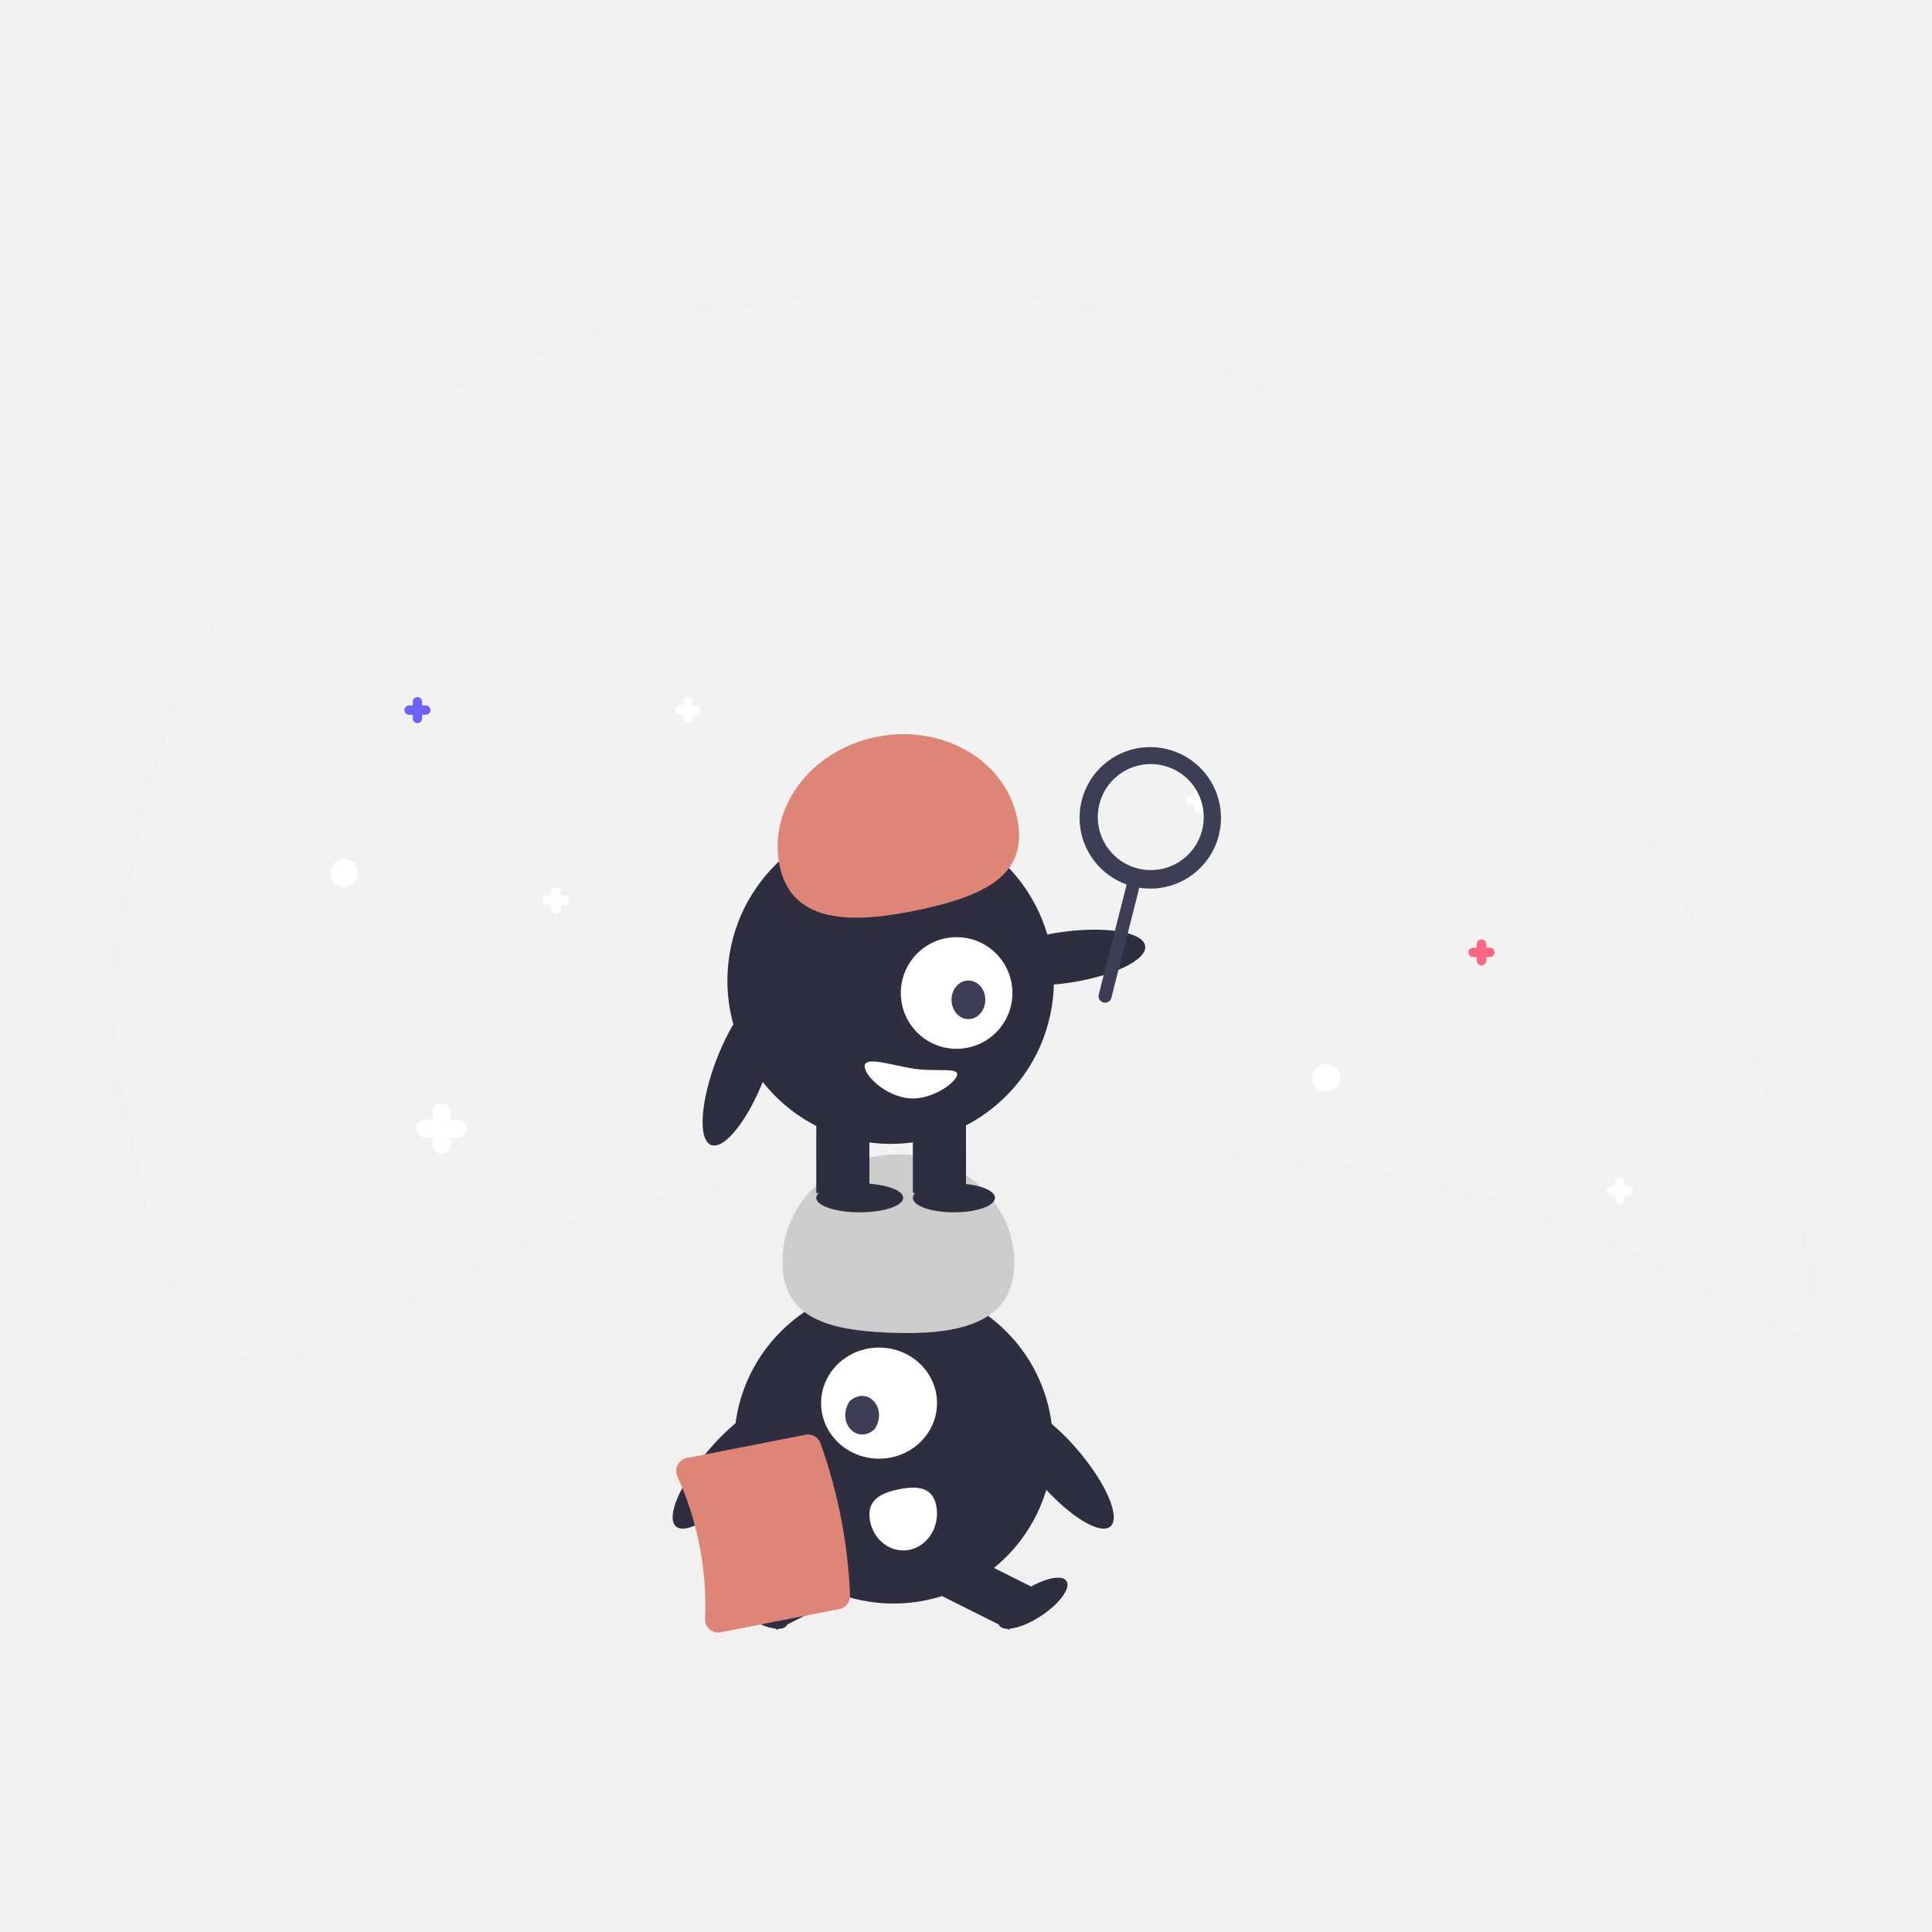
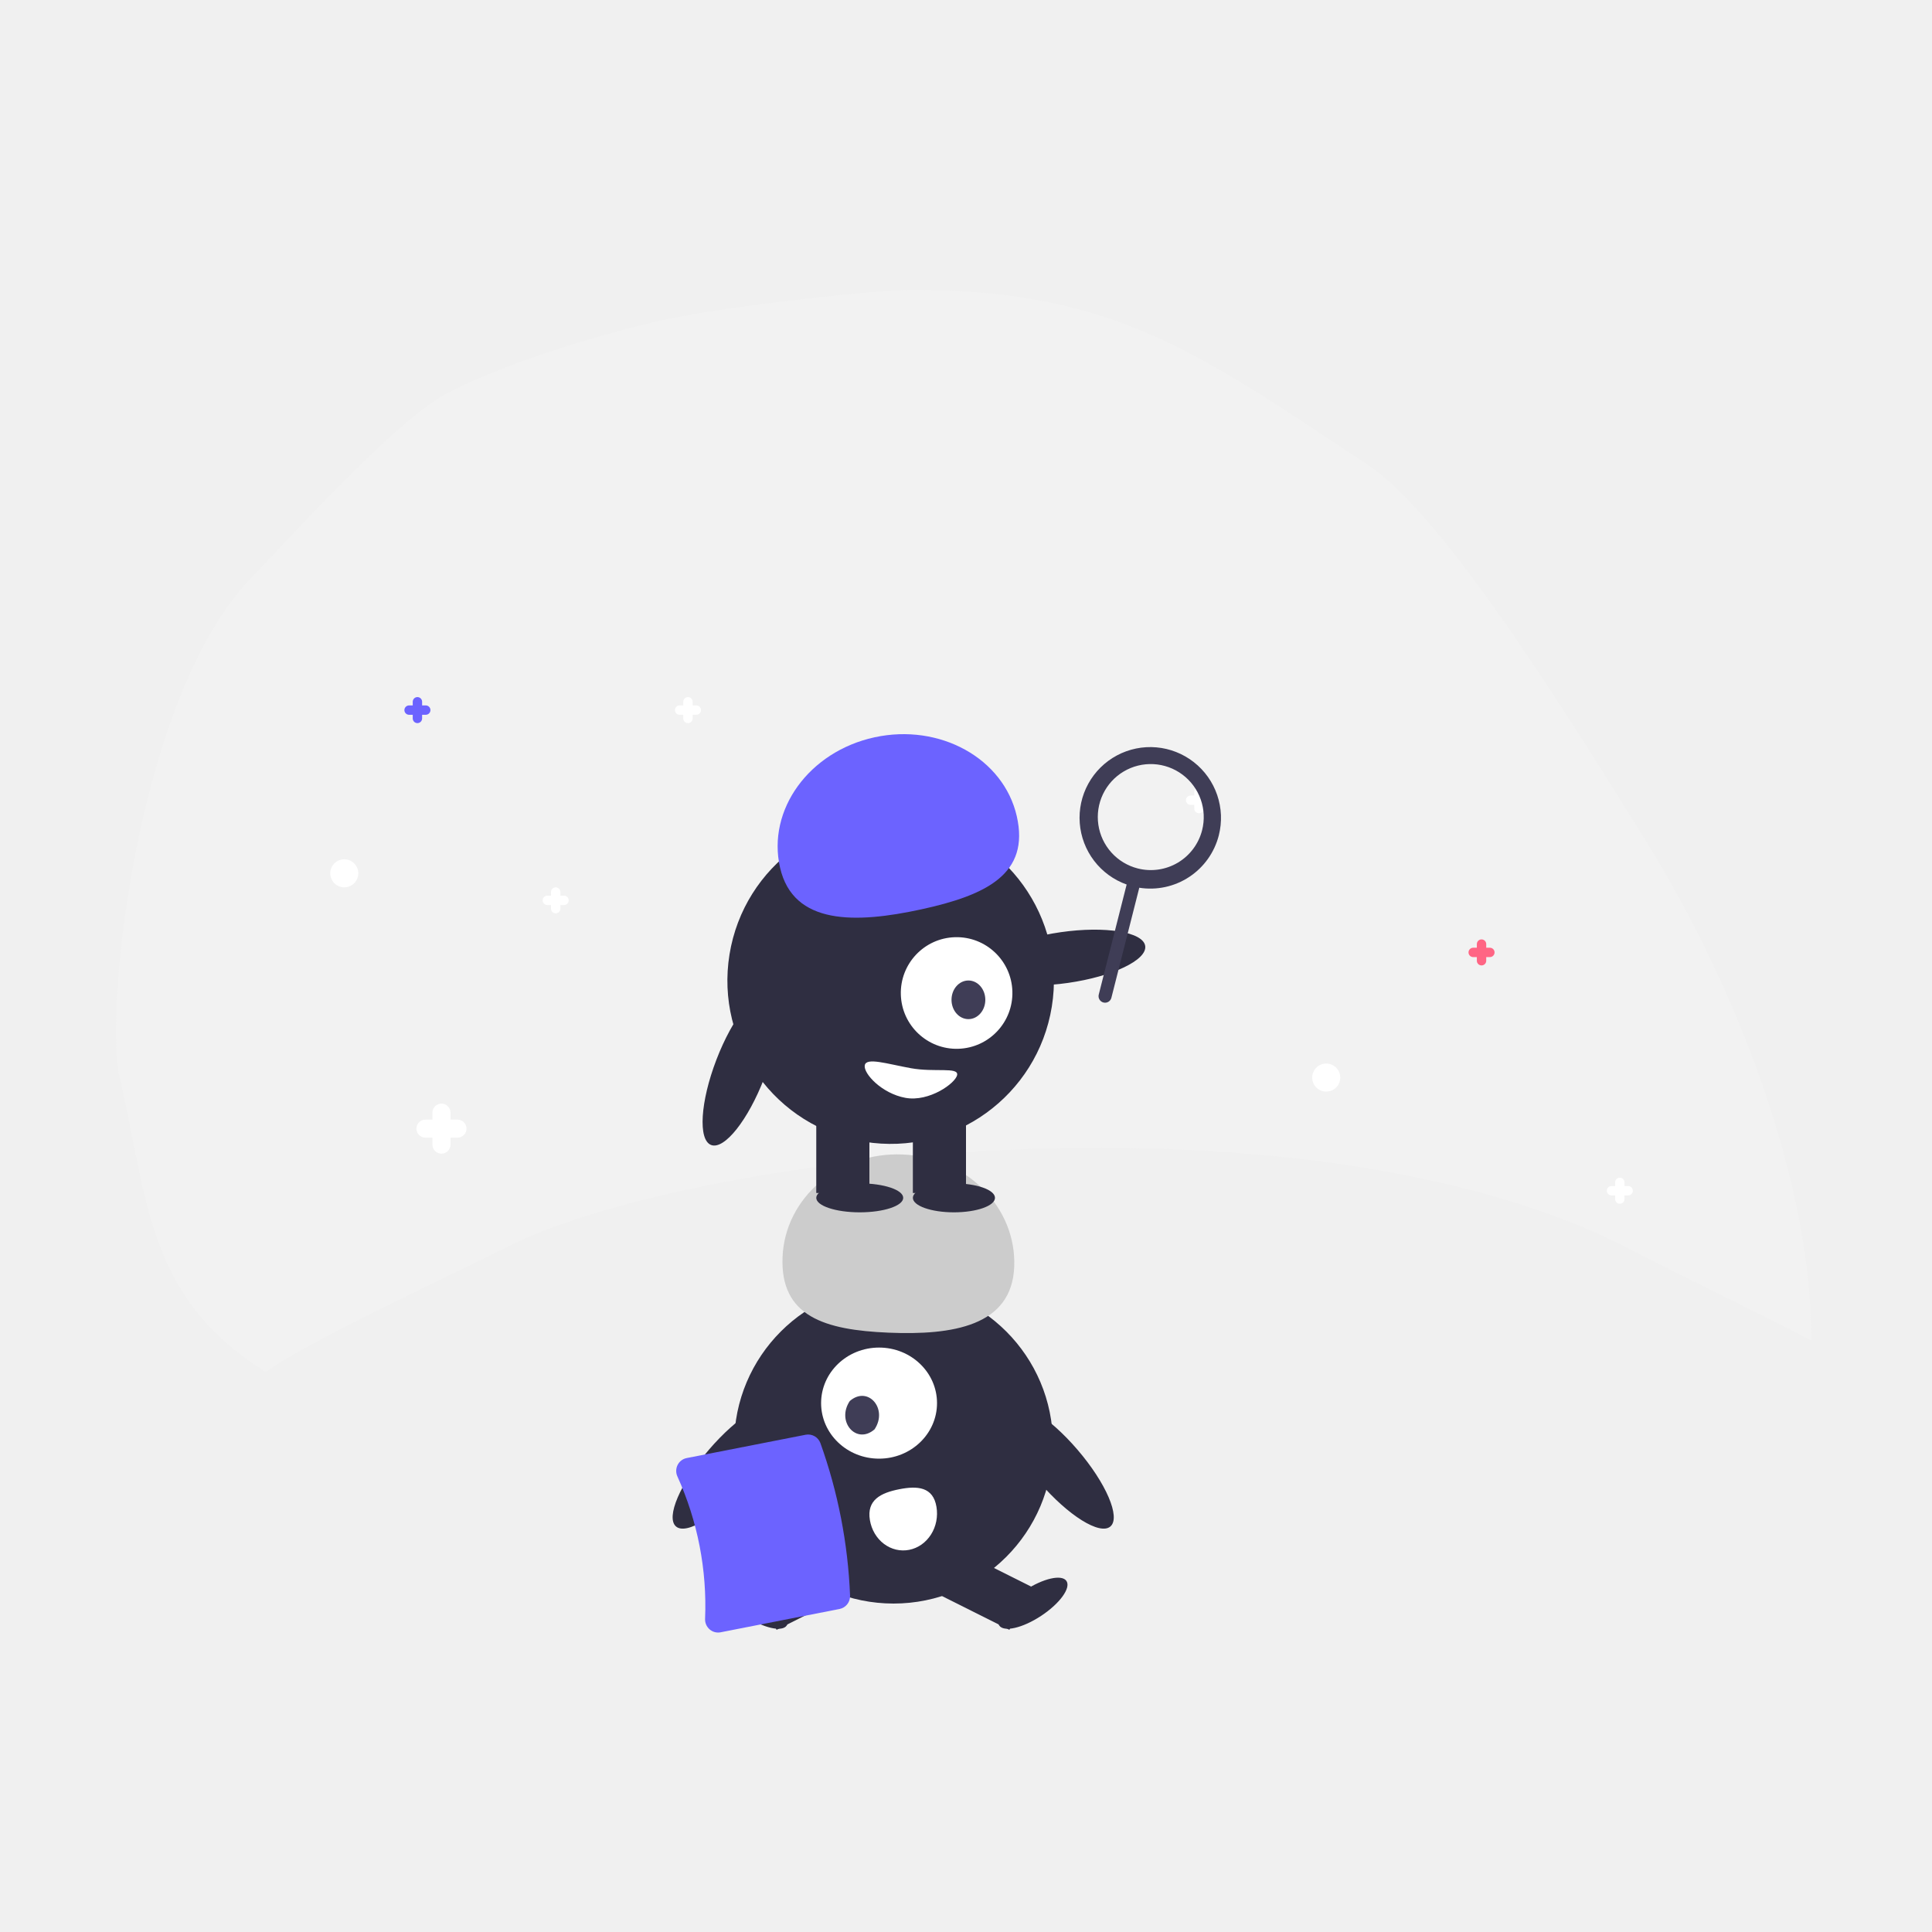
<svg xmlns="http://www.w3.org/2000/svg" width="400" height="400" viewBox="0 0 400 400" fill="none">
  <rect width="400" height="400" />
  <path d="M104.556 258.38C125.027 247.776 174.007 237.644 227.422 237.644C280.836 237.644 316.509 247.776 336.979 258.38C351.608 265.958 366.999 273.235 375.046 277.568C375.046 244.453 359.56 204.529 341.003 174.509C319.958 140.466 297.675 105.845 283.129 96.21C247.993 72.937 230.58 59.965 188.427 60C182.546 60 151.907 63.095 137.671 66.19C123.435 69.285 103.009 75.784 92.177 81.664C81.345 87.544 59.439 111.993 51.944 119.731C28.287 144.151 21.614 209.481 24.709 222.789C30.694 248.525 30.278 268.593 55.038 284.067C63.505 277.769 95.163 263.191 104.556 258.38Z" fill="#F2F2F2" />
  <path d="M71.279 183.712C72.883 183.712 74.183 182.412 74.183 180.81C74.183 179.207 72.883 177.908 71.279 177.908C69.675 177.908 68.375 179.207 68.375 180.81C68.375 182.412 69.675 183.712 71.279 183.712Z" fill="white" />
  <path d="M274.582 226.002C276.186 226.002 277.486 224.703 277.486 223.1C277.486 221.497 276.186 220.198 274.582 220.198C272.978 220.198 271.678 221.497 271.678 223.1C271.678 224.703 272.978 226.002 274.582 226.002Z" fill="white" />
  <path d="M94.721 231.807H93.269V230.356C93.269 229.861 93.073 229.387 92.722 229.037C92.372 228.687 91.897 228.49 91.402 228.49C90.907 228.49 90.432 228.687 90.082 229.037C89.732 229.387 89.535 229.861 89.535 230.356V231.807H88.083C87.588 231.807 87.113 232.004 86.763 232.354C86.412 232.704 86.216 233.178 86.216 233.673C86.216 234.168 86.412 234.643 86.763 234.992C87.113 235.342 87.588 235.539 88.083 235.539H89.535V236.99C89.535 237.485 89.732 237.959 90.082 238.309C90.432 238.659 90.907 238.856 91.402 238.856C91.897 238.856 92.372 238.659 92.722 238.309C93.073 237.959 93.269 237.485 93.269 236.99V235.539H94.721C95.216 235.539 95.691 235.342 96.042 234.992C96.392 234.643 96.588 234.168 96.588 233.673C96.588 233.178 96.392 232.704 96.042 232.354C95.691 232.004 95.216 231.807 94.721 231.807Z" fill="white" />
  <path d="M308.463 196.217H307.708V195.462C307.708 195.205 307.606 194.958 307.424 194.777C307.242 194.595 306.995 194.492 306.737 194.492C306.48 194.492 306.233 194.595 306.051 194.777C305.869 194.958 305.766 195.205 305.766 195.462V196.217H305.011C304.754 196.217 304.507 196.319 304.325 196.501C304.143 196.683 304.041 196.93 304.041 197.187C304.041 197.444 304.143 197.691 304.325 197.873C304.507 198.055 304.754 198.157 305.011 198.157H305.766V198.912C305.766 199.169 305.869 199.416 306.051 199.598C306.233 199.779 306.48 199.882 306.737 199.882C306.995 199.882 307.242 199.779 307.424 199.598C307.606 199.416 307.708 199.169 307.708 198.912V198.157H308.463C308.72 198.157 308.967 198.055 309.149 197.873C309.331 197.691 309.434 197.444 309.434 197.187C309.434 196.93 309.331 196.683 309.149 196.501C308.967 196.319 308.72 196.217 308.463 196.217Z" fill="#FF6584" />
  <path d="M88.149 146.049H87.394V145.294C87.394 145.167 87.368 145.041 87.32 144.923C87.271 144.806 87.199 144.699 87.109 144.609C87.019 144.518 86.912 144.447 86.794 144.398C86.677 144.349 86.55 144.324 86.423 144.324C86.295 144.324 86.169 144.349 86.051 144.398C85.934 144.447 85.827 144.518 85.736 144.609C85.646 144.699 85.575 144.806 85.526 144.923C85.477 145.041 85.452 145.167 85.452 145.294V146.049H84.697C84.44 146.049 84.193 146.151 84.011 146.333C83.829 146.515 83.726 146.762 83.726 147.019C83.726 147.276 83.829 147.523 84.011 147.705C84.193 147.887 84.44 147.989 84.697 147.989H85.452V148.744C85.452 148.871 85.477 148.997 85.526 149.115C85.575 149.233 85.646 149.339 85.736 149.43C85.827 149.52 85.934 149.591 86.051 149.64C86.169 149.689 86.295 149.714 86.423 149.714C86.55 149.714 86.677 149.689 86.794 149.64C86.912 149.591 87.019 149.52 87.109 149.43C87.199 149.339 87.271 149.233 87.32 149.115C87.368 148.997 87.394 148.871 87.394 148.744V147.989H88.149C88.406 147.989 88.653 147.887 88.835 147.705C89.017 147.523 89.119 147.276 89.119 147.019C89.119 146.762 89.017 146.515 88.835 146.333C88.653 146.151 88.406 146.049 88.149 146.049Z" fill="#6C63FF" />
  <path d="M144.161 146.049H143.406V145.294C143.406 145.037 143.304 144.79 143.121 144.609C142.939 144.427 142.693 144.324 142.435 144.324C142.178 144.324 141.931 144.427 141.749 144.609C141.567 144.79 141.464 145.037 141.464 145.294V146.049H140.709C140.452 146.049 140.205 146.151 140.023 146.333C139.841 146.515 139.739 146.762 139.739 147.019C139.739 147.276 139.841 147.523 140.023 147.705C140.205 147.887 140.452 147.989 140.709 147.989H141.464V148.744C141.464 149.001 141.567 149.248 141.749 149.43C141.931 149.611 142.178 149.714 142.435 149.714C142.693 149.714 142.939 149.611 143.121 149.43C143.304 149.248 143.406 149.001 143.406 148.744V147.989H144.161C144.418 147.989 144.665 147.887 144.847 147.705C145.029 147.523 145.132 147.276 145.132 147.019C145.132 146.762 145.029 146.515 144.847 146.333C144.665 146.151 144.418 146.049 144.161 146.049Z" fill="white" />
  <path d="M337.091 245.556H336.336V244.801C336.336 244.544 336.234 244.297 336.052 244.115C335.87 243.933 335.623 243.831 335.365 243.831C335.108 243.831 334.861 243.933 334.679 244.115C334.497 244.297 334.395 244.544 334.395 244.801V245.556H333.64C333.382 245.556 333.135 245.658 332.953 245.84C332.771 246.022 332.669 246.268 332.669 246.526C332.669 246.783 332.771 247.03 332.953 247.212C333.135 247.394 333.382 247.496 333.64 247.496H334.395V248.25C334.395 248.507 334.497 248.754 334.679 248.936C334.861 249.118 335.108 249.22 335.365 249.22C335.623 249.22 335.87 249.118 336.052 248.936C336.234 248.754 336.336 248.507 336.336 248.25V247.496H337.091C337.349 247.496 337.596 247.394 337.778 247.212C337.96 247.03 338.062 246.783 338.062 246.526C338.062 246.268 337.96 246.022 337.778 245.84C337.596 245.658 337.349 245.556 337.091 245.556Z" fill="white" />
  <path d="M249.961 164.706H249.206V163.952C249.206 163.695 249.104 163.448 248.922 163.266C248.74 163.084 248.493 162.982 248.236 162.982C247.978 162.982 247.731 163.084 247.549 163.266C247.367 163.448 247.265 163.695 247.265 163.952V164.706H246.51C246.252 164.706 246.005 164.809 245.823 164.991C245.641 165.173 245.539 165.419 245.539 165.677C245.539 165.934 245.641 166.181 245.823 166.362C246.005 166.544 246.252 166.647 246.51 166.647H247.265V167.401C247.265 167.658 247.367 167.905 247.549 168.087C247.731 168.269 247.978 168.371 248.236 168.371C248.493 168.371 248.74 168.269 248.922 168.087C249.104 167.905 249.206 167.658 249.206 167.401V166.647H249.961C250.219 166.647 250.466 166.544 250.648 166.362C250.83 166.181 250.932 165.934 250.932 165.677C250.932 165.419 250.83 165.173 250.648 164.991C250.466 164.809 250.219 164.706 249.961 164.706Z" fill="white" />
  <path d="M116.777 185.437H116.022V184.682C116.022 184.425 115.92 184.178 115.738 183.997C115.556 183.815 115.309 183.712 115.051 183.712C114.794 183.712 114.547 183.815 114.365 183.997C114.183 184.178 114.081 184.425 114.081 184.682V185.437H113.326C113.068 185.437 112.821 185.539 112.639 185.721C112.457 185.903 112.355 186.15 112.355 186.407C112.355 186.664 112.457 186.911 112.639 187.093C112.821 187.275 113.068 187.377 113.326 187.377H114.081V188.132C114.081 188.389 114.183 188.636 114.365 188.818C114.547 188.999 114.794 189.102 115.051 189.102C115.309 189.102 115.556 188.999 115.738 188.818C115.92 188.636 116.022 188.389 116.022 188.132V187.377H116.777C117.035 187.377 117.282 187.275 117.464 187.093C117.646 186.911 117.748 186.664 117.748 186.407C117.748 186.15 117.646 185.903 117.464 185.721C117.282 185.539 117.035 185.437 116.777 185.437Z" fill="white" />
  <path d="M185 332C203.225 332 218 317.225 218 299C218 280.775 203.225 266 185 266C166.775 266 152 280.775 152 299C152 317.225 166.775 332 185 332Z" fill="#2F2E41" />
  <path d="M172.345 320.437L156.298 328.477L160.783 337.437L176.83 329.398L172.345 320.437Z" fill="#2F2E41" />
  <path d="M162.899 336.528C163.851 335.084 161.502 331.855 157.653 329.317C153.805 326.778 149.913 325.89 148.962 327.334C148.01 328.778 150.359 332.007 154.207 334.546C158.056 337.084 161.947 337.972 162.899 336.528Z" fill="#2F2E41" />
  <path d="M197.42 320.437L192.935 329.398L208.981 337.437L213.467 328.477L197.42 320.437Z" fill="#2F2E41" />
  <path d="M215.557 334.545C219.406 332.007 221.755 328.778 220.803 327.334C219.851 325.89 215.96 326.778 212.111 329.316C208.263 331.855 205.914 335.084 206.866 336.528C207.817 337.972 211.709 337.084 215.557 334.545Z" fill="#2F2E41" />
  <path d="M182 302C188.627 302 194 296.851 194 290.5C194 284.149 188.627 279 182 279C175.373 279 170 284.149 170 290.5C170 296.851 175.373 302 182 302Z" fill="white" />
  <path d="M175.936 290.07C179.682 286.809 183.917 291.649 181.064 295.93C177.318 299.191 173.083 294.351 175.936 290.07Z" fill="#3F3D56" />
  <path d="M209.983 262.276C210.471 249.985 200.129 239.574 186.884 239.023C173.638 238.472 162.506 247.989 162.018 260.281C161.531 272.572 170.738 275.365 183.983 275.916C197.228 276.467 209.496 274.568 209.983 262.276Z" fill="#CCCCCC" />
  <path d="M229.897 316.038C232.065 314.175 229.016 307.062 223.085 300.151C217.155 293.239 210.589 289.147 208.421 291.009C206.252 292.872 209.301 299.985 215.232 306.896C221.162 313.808 227.728 317.9 229.897 316.038Z" fill="#2F2E41" />
  <path d="M154.625 306.896C160.556 299.985 163.605 292.872 161.436 291.009C159.268 289.147 152.702 293.239 146.772 300.151C140.841 307.062 137.792 314.175 139.96 316.038C142.129 317.901 148.695 313.808 154.625 306.896Z" fill="#2F2E41" />
  <path d="M193.886 311.984C194.051 312.972 194.037 313.985 193.843 314.967C193.65 315.948 193.281 316.878 192.757 317.704C192.234 318.53 191.566 319.235 190.793 319.78C190.02 320.324 189.155 320.697 188.25 320.876C187.344 321.056 186.415 321.04 185.516 320.828C184.616 320.615 183.764 320.212 183.007 319.64C182.25 319.069 181.605 318.34 181.106 317.496C180.608 316.652 180.267 315.709 180.103 314.721L180.101 314.706C179.411 310.554 182.355 309.084 186.161 308.333C189.968 307.581 193.197 307.832 193.886 311.984Z" fill="white" />
  <path d="M221.118 203.502C230.361 202.18 237.518 198.756 237.104 195.855C236.69 192.954 228.861 191.675 219.618 192.998C210.375 194.321 203.218 197.745 203.632 200.646C204.047 203.546 211.875 204.825 221.118 203.502Z" fill="#2F2E41" />
  <path d="M217.764 208.43C220.754 189.996 208.241 172.627 189.815 169.635C171.39 166.644 154.029 179.163 151.039 197.597C148.049 216.031 160.562 233.4 178.987 236.391C197.413 239.383 214.774 226.864 217.764 208.43Z" fill="#2F2E41" />
  <path d="M180 229H169V247H180V229Z" fill="#2F2E41" />
  <path d="M200 229H189V247H200V229Z" fill="#2F2E41" />
  <path d="M178 251C182.971 251 187 249.657 187 248C187 246.343 182.971 245 178 245C173.029 245 169 246.343 169 248C169 249.657 173.029 251 178 251Z" fill="#2F2E41" />
  <path d="M197.5 251C202.194 251 206 249.657 206 248C206 246.343 202.194 245 197.5 245C192.806 245 189 246.343 189 248C189 249.657 192.806 251 197.5 251Z" fill="#2F2E41" />
  <path d="M198.395 217.141C204.772 216.953 209.79 211.629 209.602 205.249C209.415 198.869 204.093 193.849 197.716 194.037C191.34 194.224 186.322 199.548 186.509 205.928C186.697 212.308 192.018 217.328 198.395 217.141Z" fill="white" />
  <path d="M200.5 211C202.433 211 204 209.209 204 207C204 204.791 202.433 203 200.5 203C198.567 203 197 204.791 197 207C197 209.209 198.567 211 200.5 211Z" fill="#3F3D56" />
-   <path d="M161.501 179.632C158.764 167.678 167.515 155.599 181.048 152.653C194.58 149.707 207.77 157.009 210.508 168.963C213.245 180.916 204.277 185.325 190.744 188.271C177.211 191.218 164.239 191.586 161.501 179.632Z" fill="#DF8577" />
+   <path d="M161.501 179.632C158.764 167.678 167.515 155.599 181.048 152.653C194.58 149.707 207.77 157.009 210.508 168.963C213.245 180.916 204.277 185.325 190.744 188.271C177.211 191.218 164.239 191.586 161.501 179.632Z" fill="#6C63FF" />
  <path d="M159.349 205.502C156.612 204.452 151.681 210.665 148.334 219.378C144.987 228.092 144.493 236.006 147.229 237.056C149.966 238.106 154.898 231.894 158.244 223.18C161.591 214.467 162.086 206.552 159.349 205.502Z" fill="#2F2E41" />
-   <path d="M173.817 333.123L149.193 337.949C148.794 338.028 148.382 338.015 147.989 337.911C147.596 337.807 147.232 337.613 146.925 337.347C146.611 337.076 146.363 336.738 146.199 336.357C146.035 335.976 145.96 335.562 145.98 335.147C146.4 325.011 144.437 314.917 140.25 305.683C140.077 305.307 139.992 304.895 140.001 304.48C140.01 304.065 140.113 303.658 140.302 303.289C140.487 302.925 140.752 302.609 141.078 302.364C141.403 302.119 141.779 301.952 142.178 301.875L166.802 297.049C167.432 296.927 168.084 297.033 168.643 297.349C169.202 297.664 169.631 298.169 169.854 298.772C173.496 308.93 175.568 319.588 175.999 330.375C176.018 331.018 175.809 331.648 175.41 332.151C175.01 332.654 174.446 332.999 173.817 333.123Z" fill="#DF8577" />
+   <path d="M173.817 333.123L149.193 337.949C148.794 338.028 148.382 338.015 147.989 337.911C147.596 337.807 147.232 337.613 146.925 337.347C146.611 337.076 146.363 336.738 146.199 336.357C146.035 335.976 145.96 335.562 145.98 335.147C146.4 325.011 144.437 314.917 140.25 305.683C140.077 305.307 139.992 304.895 140.001 304.48C140.01 304.065 140.113 303.658 140.302 303.289C140.487 302.925 140.752 302.609 141.078 302.364C141.403 302.119 141.779 301.952 142.178 301.875L166.802 297.049C167.432 296.927 168.084 297.033 168.643 297.349C169.202 297.664 169.631 298.169 169.854 298.772C173.496 308.93 175.568 319.588 175.999 330.375C176.018 331.018 175.809 331.648 175.41 332.151C175.01 332.654 174.446 332.999 173.817 333.123Z" fill="#6C63FF" />
  <path d="M252.344 172.94C253.041 170.187 252.924 167.291 252.007 164.602C251.09 161.914 249.411 159.55 247.176 157.798C244.941 156.045 242.246 154.98 239.419 154.732C236.591 154.484 233.753 155.064 231.25 156.401C228.747 157.737 226.687 159.774 225.32 162.262C223.953 164.75 223.339 167.582 223.552 170.414C223.765 173.246 224.796 175.956 226.52 178.214C228.244 180.472 230.585 182.18 233.26 183.131L227.484 205.918C227.396 206.265 227.45 206.633 227.633 206.941C227.815 207.248 228.113 207.471 228.459 207.559C228.806 207.648 229.173 207.595 229.481 207.413C229.788 207.231 230.011 206.933 230.099 206.587L230.1 206.584L235.876 183.797C239.481 184.368 243.168 183.57 246.214 181.562C249.26 179.554 251.446 176.479 252.344 172.94ZM235.558 179.804C233.455 179.268 231.558 178.121 230.106 176.507C228.653 174.893 227.712 172.885 227.4 170.736C227.088 168.588 227.419 166.395 228.352 164.436C229.286 162.477 230.779 160.84 232.643 159.731C234.507 158.622 236.658 158.091 238.825 158.205C240.992 158.32 243.076 159.075 244.815 160.375C246.554 161.674 247.869 163.46 248.593 165.507C249.318 167.554 249.421 169.769 248.887 171.873C248.172 174.694 246.366 177.115 243.867 178.602C241.367 180.089 238.378 180.521 235.558 179.804Z" fill="#3F3D56" />
  <path d="M179.04 220.558C178.732 222.253 182.552 226.405 187.467 227.298C192.382 228.191 197.857 224.256 198.165 222.561C198.473 220.866 193.497 222.052 188.582 221.159C183.668 220.266 179.348 218.863 179.04 220.558Z" fill="white" />
</svg>
